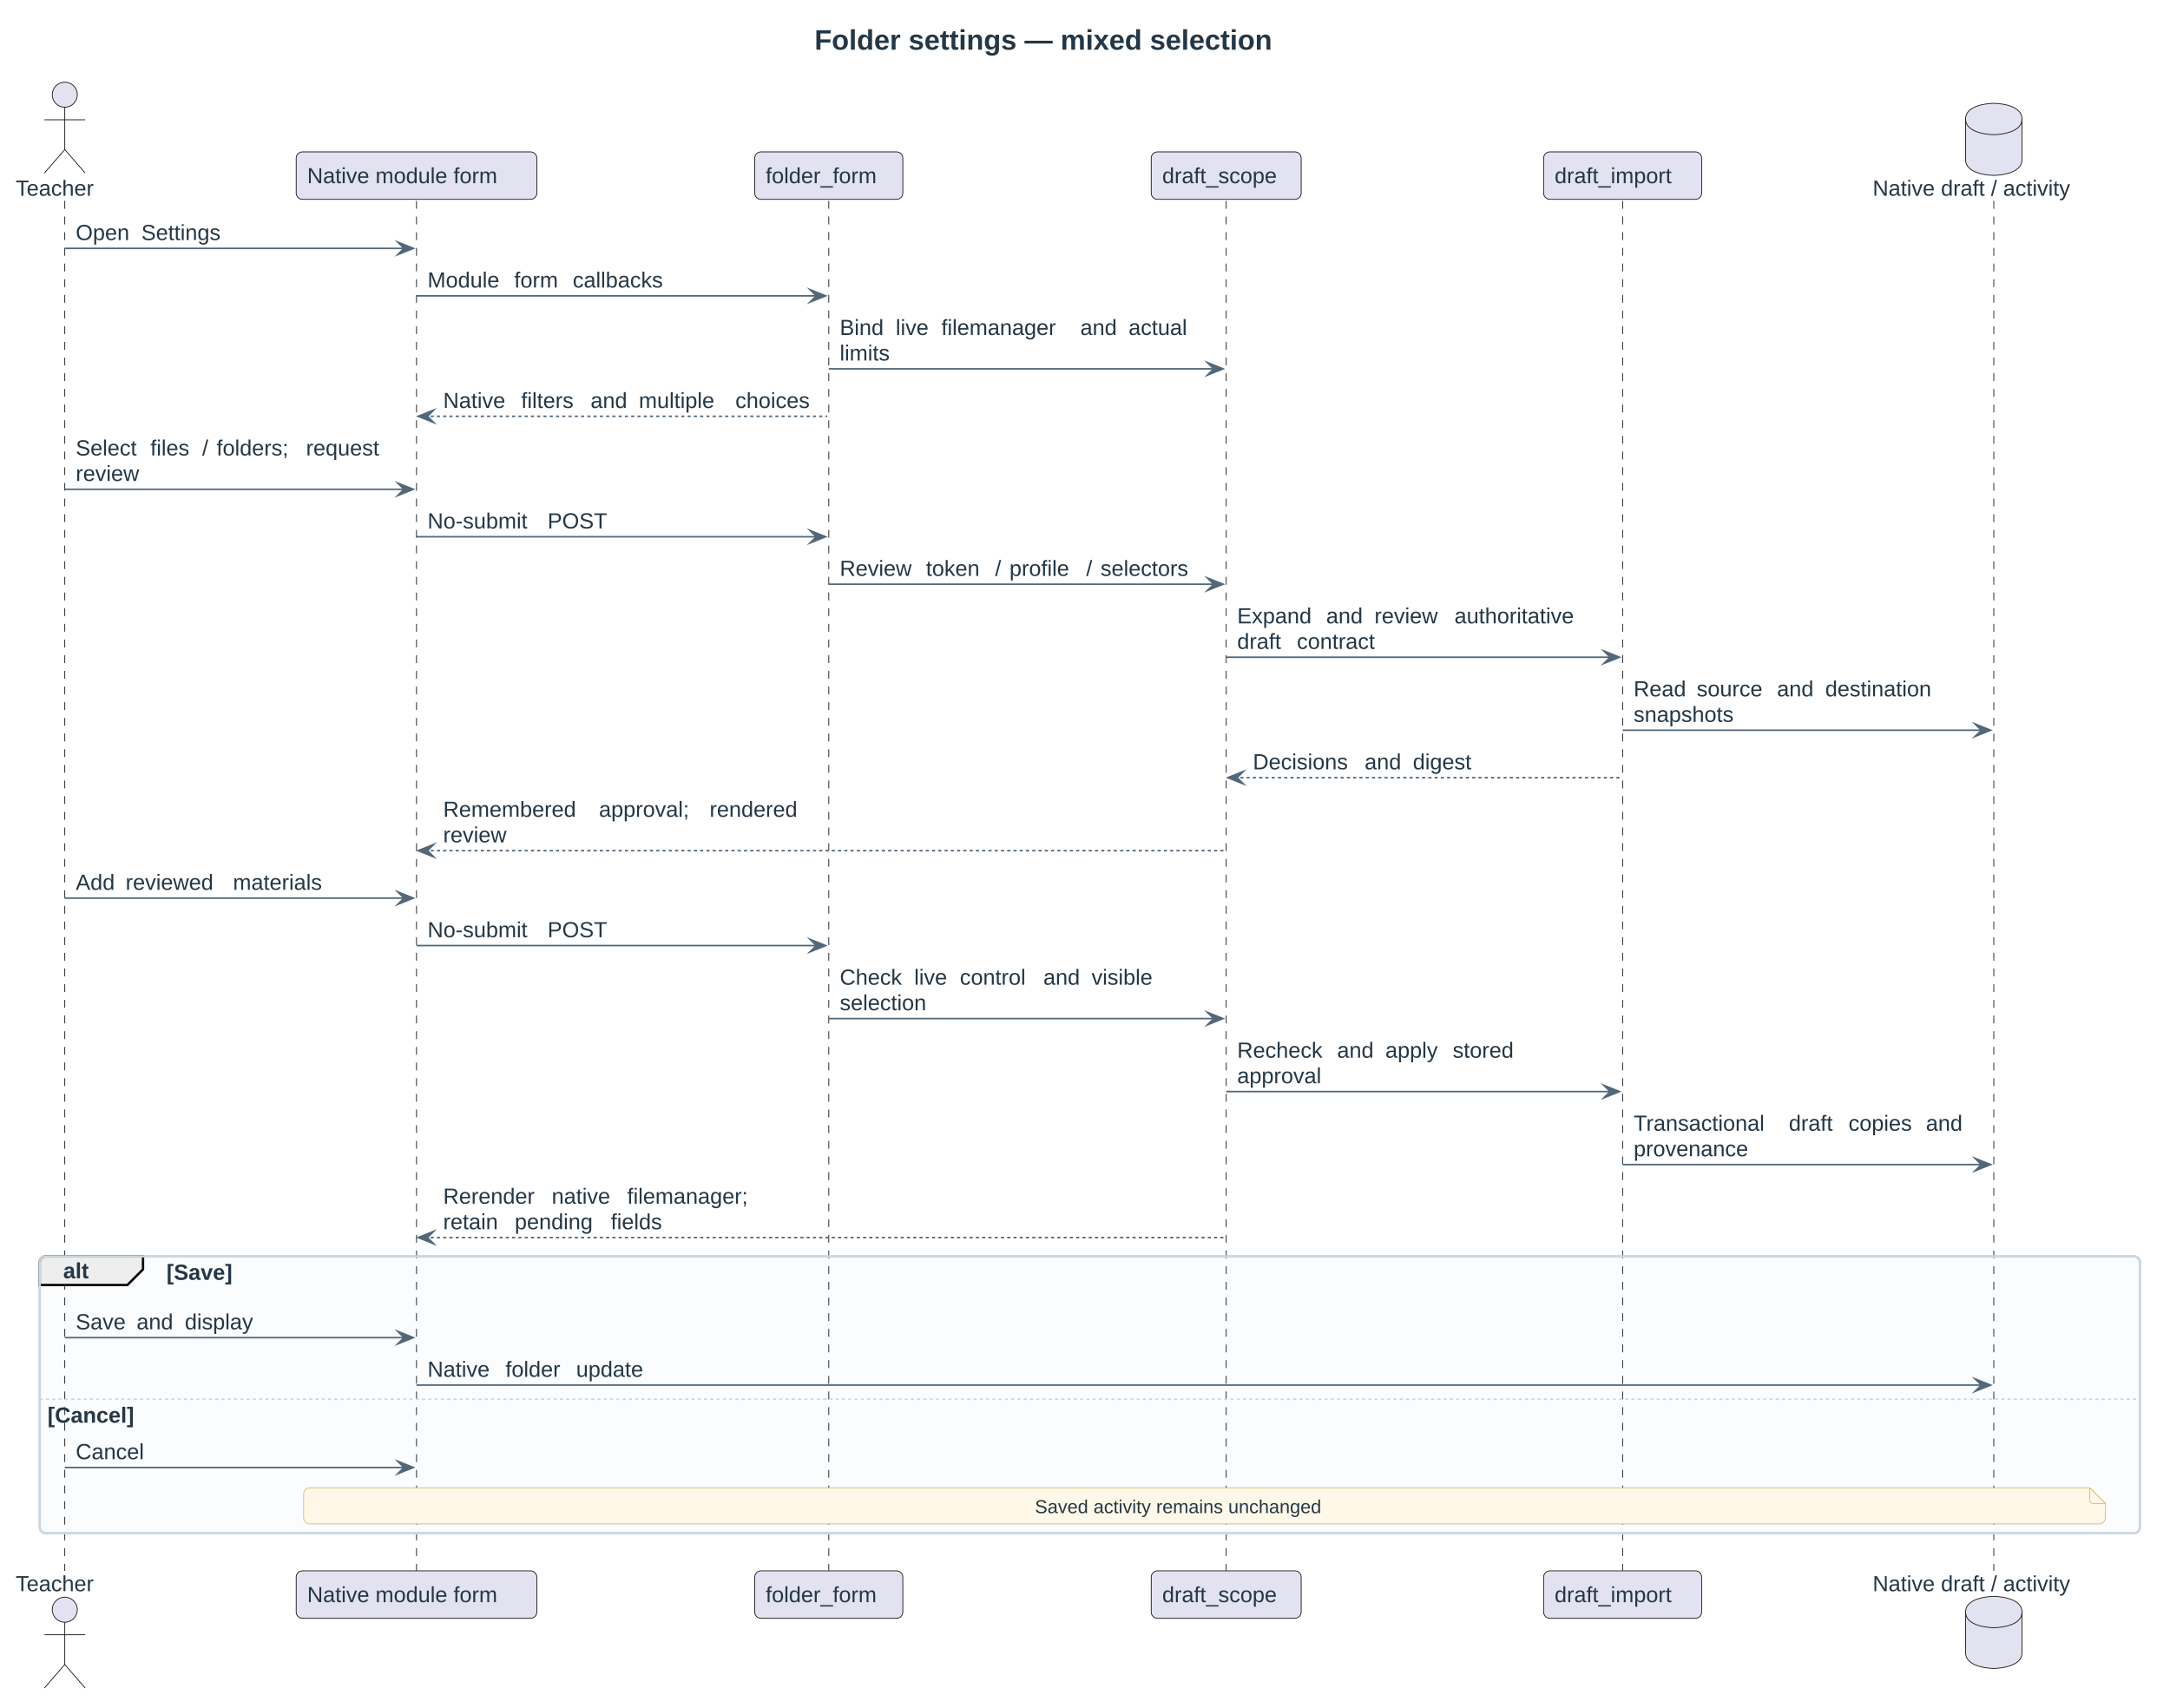
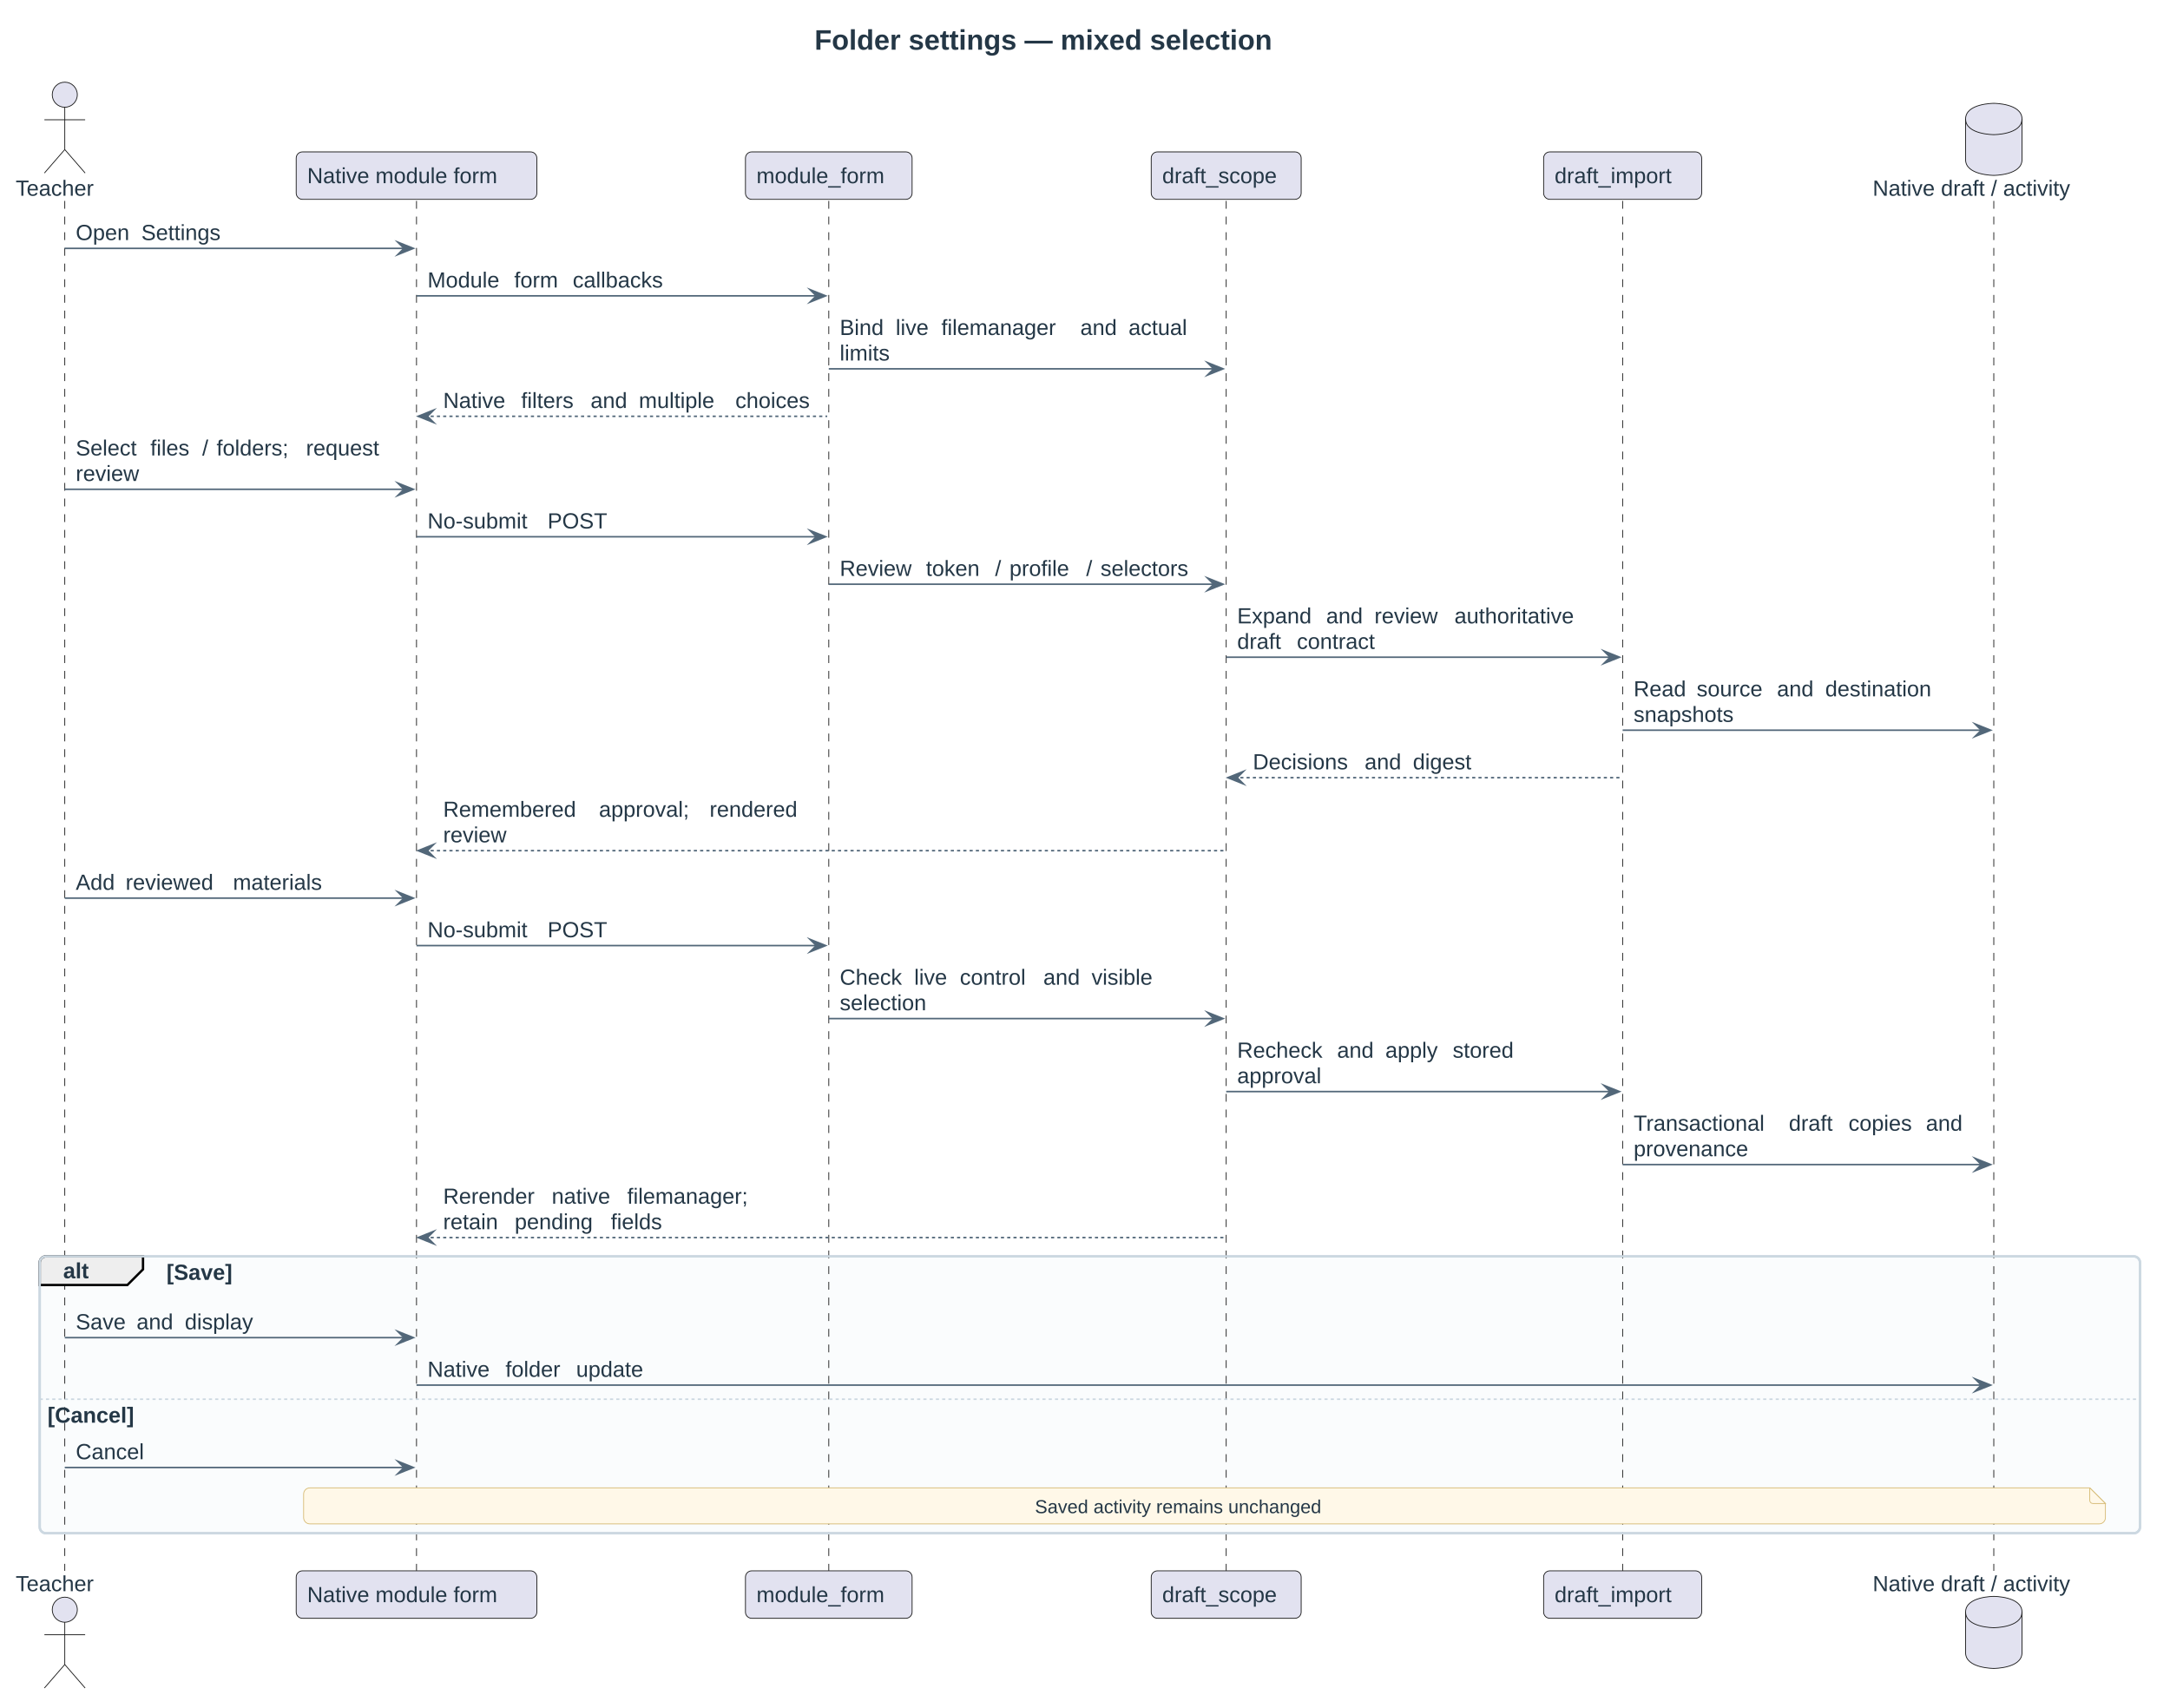
<svg xmlns="http://www.w3.org/2000/svg" version="1.1" data-diagram-type="SEQUENCE" style="width:1385px;height:1090px;background:#FFFFFF;" width="1385px" height="1090px" viewBox="0 0 1385 1090" zoomAndPan="magnify" preserveAspectRatio="none" contentStyleType="text/css">
  <defs />
  <g font-family="sans-serif" lengthAdjust="spacing">
    <g class="title" data-source-line="3">
      <text x="519.861" y="31.708" fill="#243746" font-size="18" textLength="344.136" font-weight="700" font-family="Arial">Folder settings — mixed selection</text>
    </g>
    <rect x="25.342" y="801.969" width="1340.516" height="176.75" fill="#FAFCFD" style="stroke:#FAFCFD;stroke-width:1;" rx="4" ry="4" />
    <rect x="25.342" y="801.969" width="1340.516" height="176.75" fill="none" style="stroke:#CCD8E1;stroke-width:1.5;" rx="4" ry="4" />
    <g>
      <rect x="37.842" y="128.25" width="8" height="874.469" fill="#000" fill-opacity="0" />
      <line x1="41.342" y1="128.25" x2="41.342" y2="1002.719" style="stroke:#181818;stroke-width:0.5;stroke-dasharray:5,5;" />
    </g>
    <g>
      <rect x="262.34" y="128.25" width="8" height="874.469" fill="#000" fill-opacity="0" />
      <line x1="265.84" y1="128.25" x2="265.84" y2="1002.719" style="stroke:#181818;stroke-width:0.5;stroke-dasharray:5,5;" />
    </g>
    <g>
      <rect x="525.468" y="128.25" width="8" height="874.469" fill="#000" fill-opacity="0" />
      <line x1="528.968" y1="128.25" x2="528.968" y2="1002.719" style="stroke:#181818;stroke-width:0.5;stroke-dasharray:5,5;" />
    </g>
    <g>
      <rect x="779.121" y="128.25" width="8" height="874.469" fill="#000" fill-opacity="0" />
      <line x1="782.621" y1="128.25" x2="782.621" y2="1002.719" style="stroke:#181818;stroke-width:0.5;stroke-dasharray:5,5;" />
    </g>
    <g>
      <rect x="1032.146" y="128.25" width="8" height="874.469" fill="#000" fill-opacity="0" />
      <line x1="1035.646" y1="128.25" x2="1035.646" y2="1002.719" style="stroke:#181818;stroke-width:0.5;stroke-dasharray:5,5;" />
    </g>
    <g>
      <rect x="1269.037" y="128.25" width="8" height="874.469" fill="#000" fill-opacity="0" />
      <line x1="1272.537" y1="128.25" x2="1272.537" y2="1002.719" style="stroke:#181818;stroke-width:0.5;stroke-dasharray:5,5;" />
    </g>
    <text x="10" y="124.948" fill="#243746" font-size="14" textLength="56.684" font-family="Arial">Teacher</text>
    <ellipse cx="41.342" cy="60.453" rx="8" ry="8" fill="#E2E2F0" style="stroke:#181818;stroke-width:0.5;" />
    <path d="M41.342,68.453 L41.342,95.453 M28.342,76.453 L54.342,76.453 M41.342,95.453 L28.342,110.453 M41.342,95.453 L54.342,110.453" style="stroke:#181818;stroke-width:0.5;" fill="none" />
    <rect x="189.048" y="96.953" width="153.583" height="30.297" fill="#E2E2F0" style="stroke:#181818;stroke-width:0.5;" rx="4" ry="4" />
    <text x="196.048" y="116.948" fill="#243746" font-size="14" textLength="139.583" font-family="Arial">Native module form</text>
-     <rect x="481.704" y="96.953" width="94.527" height="30.297" fill="#E2E2F0" style="stroke:#181818;stroke-width:0.5;" rx="4" ry="4" />
-     <text x="488.704" y="116.948" fill="#243746" font-size="14" textLength="80.527" font-family="Arial">folder_form</text>
+     <rect x="475.791" y="96.953" width="106.354" height="30.297" fill="#E2E2F0" style="stroke:#181818;stroke-width:0.5;" rx="4" ry="4" />
+     <text x="482.791" y="116.948" fill="#243746" font-size="14" textLength="92.354" font-family="Arial">module_form</text>
    <rect x="734.773" y="96.953" width="95.696" height="30.297" fill="#E2E2F0" style="stroke:#181818;stroke-width:0.5;" rx="4" ry="4" />
    <text x="741.773" y="116.948" fill="#243746" font-size="14" textLength="81.696" font-family="Arial">draft_scope</text>
    <rect x="985.213" y="96.953" width="100.864" height="30.297" fill="#E2E2F0" style="stroke:#181818;stroke-width:0.5;" rx="4" ry="4" />
    <text x="992.213" y="116.948" fill="#243746" font-size="14" textLength="86.864" font-family="Arial">draft_import</text>
    <text x="1195.217" y="124.948" fill="#243746" font-size="14" textLength="148.641" font-family="Arial">Native draft / activity</text>
    <path d="M1254.537,75.953 C1254.537,65.953 1272.537,65.953 1272.537,65.953 C1272.537,65.953 1290.537,65.953 1290.537,75.953 L1290.537,101.953 C1290.537,111.953 1272.537,111.953 1272.537,111.953 C1272.537,111.953 1254.537,111.953 1254.537,101.953 L1254.537,75.953" style="stroke:#181818;stroke-width:0.5;" fill="#E2E2F0" />
    <path d="M1254.537,75.953 C1254.537,85.953 1272.537,85.953 1272.537,85.953 C1272.537,85.953 1290.537,85.953 1290.537,75.953" style="stroke:#181818;stroke-width:0.5;" fill="none" />
    <text x="10" y="1015.714" fill="#243746" font-size="14" textLength="56.684" font-family="Arial">Teacher</text>
    <ellipse cx="41.342" cy="1027.516" rx="8" ry="8" fill="#E2E2F0" style="stroke:#181818;stroke-width:0.5;" />
    <path d="M41.342,1035.516 L41.342,1062.516 M28.342,1043.516 L54.342,1043.516 M41.342,1062.516 L28.342,1077.516 M41.342,1062.516 L54.342,1077.516" style="stroke:#181818;stroke-width:0.5;" fill="none" />
    <rect x="189.048" y="1002.719" width="153.583" height="30.297" fill="#E2E2F0" style="stroke:#181818;stroke-width:0.5;" rx="4" ry="4" />
    <text x="196.048" y="1022.714" fill="#243746" font-size="14" textLength="139.583" font-family="Arial">Native module form</text>
-     <rect x="481.704" y="1002.719" width="94.527" height="30.297" fill="#E2E2F0" style="stroke:#181818;stroke-width:0.5;" rx="4" ry="4" />
-     <text x="488.704" y="1022.714" fill="#243746" font-size="14" textLength="80.527" font-family="Arial">folder_form</text>
+     <rect x="475.791" y="1002.719" width="106.354" height="30.297" fill="#E2E2F0" style="stroke:#181818;stroke-width:0.5;" rx="4" ry="4" />
+     <text x="482.791" y="1022.714" fill="#243746" font-size="14" textLength="92.354" font-family="Arial">module_form</text>
    <rect x="734.773" y="1002.719" width="95.696" height="30.297" fill="#E2E2F0" style="stroke:#181818;stroke-width:0.5;" rx="4" ry="4" />
    <text x="741.773" y="1022.714" fill="#243746" font-size="14" textLength="81.696" font-family="Arial">draft_scope</text>
    <rect x="985.213" y="1002.719" width="100.864" height="30.297" fill="#E2E2F0" style="stroke:#181818;stroke-width:0.5;" rx="4" ry="4" />
    <text x="992.213" y="1022.714" fill="#243746" font-size="14" textLength="86.864" font-family="Arial">draft_import</text>
    <text x="1195.217" y="1015.714" fill="#243746" font-size="14" textLength="148.641" font-family="Arial">Native draft / activity</text>
    <path d="M1254.537,1029.016 C1254.537,1019.016 1272.537,1019.016 1272.537,1019.016 C1272.537,1019.016 1290.537,1019.016 1290.537,1029.016 L1290.537,1055.016 C1290.537,1065.016 1272.537,1065.016 1272.537,1065.016 C1272.537,1065.016 1254.537,1065.016 1254.537,1055.016 L1254.537,1029.016" style="stroke:#181818;stroke-width:0.5;" fill="#E2E2F0" />
    <path d="M1254.537,1029.016 C1254.537,1039.016 1272.537,1039.016 1272.537,1039.016 C1272.537,1039.016 1290.537,1039.016 1290.537,1029.016" style="stroke:#181818;stroke-width:0.5;" fill="none" />
    <polygon points="253.84,154.547,263.84,158.547,253.84,162.547,257.84,158.547" fill="#526779" style="stroke:#526779;stroke-width:1;stroke-linejoin:miter;stroke-miterlimit:10;" />
    <line x1="41.342" y1="158.547" x2="259.84" y2="158.547" style="stroke:#526779;stroke-width:1;" />
    <text x="48.342" y="153.245" fill="#243746" font-size="14" textLength="37.393" font-family="Arial">Open</text>
    <text x="85.734" y="153.245" fill="#243746" font-size="14" font-family="Arial"> </text>
    <text x="90.185" y="153.245" fill="#243746" font-size="14" textLength="57.422" font-family="Arial">Settings</text>
    <polygon points="516.968,184.844,526.968,188.844,516.968,192.844,520.968,188.844" fill="#526779" style="stroke:#526779;stroke-width:1;stroke-linejoin:miter;stroke-miterlimit:10;" />
    <line x1="265.84" y1="188.844" x2="522.968" y2="188.844" style="stroke:#526779;stroke-width:1;" />
    <text x="272.84" y="183.542" fill="#243746" font-size="14" textLength="50.907" font-family="Arial">Module</text>
    <text x="323.747" y="183.542" fill="#243746" font-size="14" font-family="Arial"> </text>
    <text x="328.197" y="183.542" fill="#243746" font-size="14" textLength="32.888" font-family="Arial">form</text>
    <text x="361.085" y="183.542" fill="#243746" font-size="14" font-family="Arial"> </text>
    <text x="365.535" y="183.542" fill="#243746" font-size="14" textLength="64.62" font-family="Arial">callbacks</text>
    <polygon points="770.621,231.438,780.621,235.438,770.621,239.438,774.621,235.438" fill="#526779" style="stroke:#526779;stroke-width:1;stroke-linejoin:miter;stroke-miterlimit:10;" />
    <line x1="528.968" y1="235.438" x2="776.621" y2="235.438" style="stroke:#526779;stroke-width:1;" />
    <text x="535.968" y="213.839" fill="#243746" font-size="14" textLength="31.254" font-family="Arial">Bind</text>
    <text x="567.222" y="213.839" fill="#243746" font-size="14" font-family="Arial"> </text>
    <text x="571.672" y="213.839" fill="#243746" font-size="14" textLength="24.678" font-family="Arial">live</text>
    <text x="596.35" y="213.839" fill="#243746" font-size="14" font-family="Arial"> </text>
    <text x="600.8" y="213.839" fill="#243746" font-size="14" textLength="84.246" font-family="Arial">filemanager</text>
    <text x="685.046" y="213.839" fill="#243746" font-size="14" font-family="Arial"> </text>
    <text x="689.496" y="213.839" fill="#243746" font-size="14" textLength="26.339" font-family="Arial">and</text>
    <text x="715.835" y="213.839" fill="#243746" font-size="14" font-family="Arial"> </text>
    <text x="720.285" y="213.839" fill="#243746" font-size="14" textLength="43.107" font-family="Arial">actual</text>
    <text x="535.968" y="230.136" fill="#243746" font-size="14" textLength="38.09" font-family="Arial">limits</text>
    <polygon points="276.84,261.734,266.84,265.734,276.84,269.734,272.84,265.734" fill="#526779" style="stroke:#526779;stroke-width:1;stroke-linejoin:miter;stroke-miterlimit:10;" />
    <line x1="270.84" y1="265.734" x2="527.968" y2="265.734" style="stroke:#526779;stroke-width:1;stroke-dasharray:2,2;" />
    <text x="282.84" y="260.433" fill="#243746" font-size="14" textLength="45.329" font-family="Arial">Native</text>
    <text x="328.169" y="260.433" fill="#243746" font-size="14" font-family="Arial"> </text>
    <text x="332.619" y="260.433" fill="#243746" font-size="14" textLength="39.86" font-family="Arial">filters</text>
    <text x="372.479" y="260.433" fill="#243746" font-size="14" font-family="Arial"> </text>
    <text x="376.93" y="260.433" fill="#243746" font-size="14" textLength="26.339" font-family="Arial">and</text>
    <text x="403.269" y="260.433" fill="#243746" font-size="14" font-family="Arial"> </text>
    <text x="407.719" y="260.433" fill="#243746" font-size="14" textLength="57.169" font-family="Arial">multiple</text>
    <text x="464.888" y="260.433" fill="#243746" font-size="14" font-family="Arial"> </text>
    <text x="469.338" y="260.433" fill="#243746" font-size="14" textLength="52.63" font-family="Arial">choices</text>
    <polygon points="253.84,308.328,263.84,312.328,253.84,316.328,257.84,312.328" fill="#526779" style="stroke:#526779;stroke-width:1;stroke-linejoin:miter;stroke-miterlimit:10;" />
    <line x1="41.342" y1="312.328" x2="259.84" y2="312.328" style="stroke:#526779;stroke-width:1;" />
    <text x="48.342" y="290.729" fill="#243746" font-size="14" textLength="43.189" font-family="Arial">Select</text>
    <text x="91.531" y="290.729" fill="#243746" font-size="14" font-family="Arial"> </text>
    <text x="95.981" y="290.729" fill="#243746" font-size="14" textLength="28.615" font-family="Arial">files</text>
    <text x="124.597" y="290.729" fill="#243746" font-size="14" font-family="Arial"> </text>
    <text x="129.047" y="290.729" fill="#243746" font-size="14" font-family="Arial">/</text>
    <text x="133.764" y="290.729" fill="#243746" font-size="14" font-family="Arial"> </text>
    <text x="138.214" y="290.729" fill="#243746" font-size="14" textLength="52.65" font-family="Arial">folders;</text>
    <text x="190.864" y="290.729" fill="#243746" font-size="14" font-family="Arial"> </text>
    <text x="195.314" y="290.729" fill="#243746" font-size="14" textLength="53.525" font-family="Arial">request</text>
    <text x="48.342" y="307.026" fill="#243746" font-size="14" textLength="46.607" font-family="Arial">review</text>
    <polygon points="516.968,338.625,526.968,342.625,516.968,346.625,520.968,342.625" fill="#526779" style="stroke:#526779;stroke-width:1;stroke-linejoin:miter;stroke-miterlimit:10;" />
    <line x1="265.84" y1="342.625" x2="522.968" y2="342.625" style="stroke:#526779;stroke-width:1;" />
    <text x="272.84" y="337.323" fill="#243746" font-size="14" textLength="72.16" font-family="Arial">No-submit</text>
    <text x="345" y="337.323" fill="#243746" font-size="14" font-family="Arial"> </text>
    <text x="349.45" y="337.323" fill="#243746" font-size="14" textLength="36.9" font-family="Arial">POST</text>
    <polygon points="770.621,368.922,780.621,372.922,770.621,376.922,774.621,372.922" fill="#526779" style="stroke:#526779;stroke-width:1;stroke-linejoin:miter;stroke-miterlimit:10;" />
    <line x1="528.968" y1="372.922" x2="776.621" y2="372.922" style="stroke:#526779;stroke-width:1;" />
    <text x="535.968" y="367.62" fill="#243746" font-size="14" textLength="50.579" font-family="Arial">Review</text>
    <text x="586.547" y="367.62" fill="#243746" font-size="14" font-family="Arial"> </text>
    <text x="590.997" y="367.62" fill="#243746" font-size="14" textLength="39.648" font-family="Arial">token</text>
    <text x="630.646" y="367.62" fill="#243746" font-size="14" font-family="Arial"> </text>
    <text x="635.096" y="367.62" fill="#243746" font-size="14" font-family="Arial">/</text>
    <text x="639.813" y="367.62" fill="#243746" font-size="14" font-family="Arial"> </text>
    <text x="644.263" y="367.62" fill="#243746" font-size="14" textLength="44.529" font-family="Arial">profile</text>
    <text x="688.792" y="367.62" fill="#243746" font-size="14" font-family="Arial"> </text>
    <text x="693.242" y="367.62" fill="#243746" font-size="14" font-family="Arial">/</text>
    <text x="697.959" y="367.62" fill="#243746" font-size="14" font-family="Arial"> </text>
    <text x="702.409" y="367.62" fill="#243746" font-size="14" textLength="63.212" font-family="Arial">selectors</text>
    <polygon points="1023.646,415.516,1033.646,419.516,1023.646,423.516,1027.646,419.516" fill="#526779" style="stroke:#526779;stroke-width:1;stroke-linejoin:miter;stroke-miterlimit:10;" />
    <line x1="782.621" y1="419.516" x2="1029.646" y2="419.516" style="stroke:#526779;stroke-width:1;" />
    <text x="789.621" y="397.917" fill="#243746" font-size="14" textLength="52.356" font-family="Arial">Expand</text>
    <text x="841.978" y="397.917" fill="#243746" font-size="14" font-family="Arial"> </text>
    <text x="846.428" y="397.917" fill="#243746" font-size="14" textLength="26.339" font-family="Arial">and</text>
    <text x="872.767" y="397.917" fill="#243746" font-size="14" font-family="Arial"> </text>
    <text x="877.217" y="397.917" fill="#243746" font-size="14" textLength="46.607" font-family="Arial">review</text>
    <text x="923.824" y="397.917" fill="#243746" font-size="14" font-family="Arial"> </text>
    <text x="928.274" y="397.917" fill="#243746" font-size="14" textLength="90.371" font-family="Arial">authoritative</text>
    <text x="789.621" y="414.214" fill="#243746" font-size="14" textLength="33.64" font-family="Arial">draft</text>
    <text x="823.261" y="414.214" fill="#243746" font-size="14" font-family="Arial"> </text>
    <text x="827.711" y="414.214" fill="#243746" font-size="14" textLength="58.146" font-family="Arial">contract</text>
    <polygon points="1260.537,462.109,1270.537,466.109,1260.537,470.109,1264.537,466.109" fill="#526779" style="stroke:#526779;stroke-width:1;stroke-linejoin:miter;stroke-miterlimit:10;" />
    <line x1="1035.646" y1="466.109" x2="1266.537" y2="466.109" style="stroke:#526779;stroke-width:1;" />
    <text x="1042.646" y="444.511" fill="#243746" font-size="14" textLength="35.807" font-family="Arial">Read</text>
    <text x="1078.452" y="444.511" fill="#243746" font-size="14" font-family="Arial"> </text>
    <text x="1082.902" y="444.511" fill="#243746" font-size="14" textLength="46.799" font-family="Arial">source</text>
    <text x="1129.701" y="444.511" fill="#243746" font-size="14" font-family="Arial"> </text>
    <text x="1134.151" y="444.511" fill="#243746" font-size="14" textLength="26.339" font-family="Arial">and</text>
    <text x="1160.49" y="444.511" fill="#243746" font-size="14" font-family="Arial"> </text>
    <text x="1164.94" y="444.511" fill="#243746" font-size="14" textLength="78.442" font-family="Arial">destination</text>
    <text x="1042.646" y="460.808" fill="#243746" font-size="14" textLength="71.148" font-family="Arial">snapshots</text>
    <polygon points="793.621,492.406,783.621,496.406,793.621,500.406,789.621,496.406" fill="#526779" style="stroke:#526779;stroke-width:1;stroke-linejoin:miter;stroke-miterlimit:10;" />
    <line x1="787.621" y1="496.406" x2="1034.646" y2="496.406" style="stroke:#526779;stroke-width:1;stroke-dasharray:2,2;" />
    <text x="799.621" y="491.104" fill="#243746" font-size="14" textLength="66.896" font-family="Arial">Decisions</text>
    <text x="866.518" y="491.104" fill="#243746" font-size="14" font-family="Arial"> </text>
    <text x="870.968" y="491.104" fill="#243746" font-size="14" textLength="26.339" font-family="Arial">and</text>
    <text x="897.307" y="491.104" fill="#243746" font-size="14" font-family="Arial"> </text>
    <text x="901.757" y="491.104" fill="#243746" font-size="14" textLength="43.06" font-family="Arial">digest</text>
    <polygon points="276.84,539,266.84,543,276.84,547,272.84,543" fill="#526779" style="stroke:#526779;stroke-width:1;stroke-linejoin:miter;stroke-miterlimit:10;" />
    <line x1="270.84" y1="543" x2="781.621" y2="543" style="stroke:#526779;stroke-width:1;stroke-dasharray:2,2;" />
    <text x="282.84" y="521.401" fill="#243746" font-size="14" textLength="94.985" font-family="Arial">Remembered</text>
    <text x="377.825" y="521.401" fill="#243746" font-size="14" font-family="Arial"> </text>
    <text x="382.275" y="521.401" fill="#243746" font-size="14" textLength="66.145" font-family="Arial">approval;</text>
    <text x="448.42" y="521.401" fill="#243746" font-size="14" font-family="Arial"> </text>
    <text x="452.87" y="521.401" fill="#243746" font-size="14" textLength="63.998" font-family="Arial">rendered</text>
    <text x="282.84" y="537.698" fill="#243746" font-size="14" textLength="46.607" font-family="Arial">review</text>
    <polygon points="253.84,569.297,263.84,573.297,253.84,577.297,257.84,573.297" fill="#526779" style="stroke:#526779;stroke-width:1;stroke-linejoin:miter;stroke-miterlimit:10;" />
    <line x1="41.342" y1="573.297" x2="259.84" y2="573.297" style="stroke:#526779;stroke-width:1;" />
    <text x="48.342" y="567.995" fill="#243746" font-size="14" textLength="27.351" font-family="Arial">Add</text>
    <text x="75.692" y="567.995" fill="#243746" font-size="14" font-family="Arial"> </text>
    <text x="80.143" y="567.995" fill="#243746" font-size="14" textLength="64.107" font-family="Arial">reviewed</text>
    <text x="144.25" y="567.995" fill="#243746" font-size="14" font-family="Arial"> </text>
    <text x="148.7" y="567.995" fill="#243746" font-size="14" textLength="65.728" font-family="Arial">materials</text>
    <polygon points="516.968,599.594,526.968,603.594,516.968,607.594,520.968,603.594" fill="#526779" style="stroke:#526779;stroke-width:1;stroke-linejoin:miter;stroke-miterlimit:10;" />
    <line x1="265.84" y1="603.594" x2="522.968" y2="603.594" style="stroke:#526779;stroke-width:1;" />
    <text x="272.84" y="598.292" fill="#243746" font-size="14" textLength="72.16" font-family="Arial">No-submit</text>
    <text x="345" y="598.292" fill="#243746" font-size="14" font-family="Arial"> </text>
    <text x="349.45" y="598.292" fill="#243746" font-size="14" textLength="36.9" font-family="Arial">POST</text>
    <polygon points="770.621,646.188,780.621,650.188,770.621,654.188,774.621,650.188" fill="#526779" style="stroke:#526779;stroke-width:1;stroke-linejoin:miter;stroke-miterlimit:10;" />
    <line x1="528.968" y1="650.188" x2="776.621" y2="650.188" style="stroke:#526779;stroke-width:1;" />
    <text x="535.968" y="628.589" fill="#243746" font-size="14" textLength="43.066" font-family="Arial">Check</text>
    <text x="579.034" y="628.589" fill="#243746" font-size="14" font-family="Arial"> </text>
    <text x="583.484" y="628.589" fill="#243746" font-size="14" textLength="24.678" font-family="Arial">live</text>
    <text x="608.162" y="628.589" fill="#243746" font-size="14" font-family="Arial"> </text>
    <text x="612.612" y="628.589" fill="#243746" font-size="14" textLength="48.836" font-family="Arial">control</text>
    <text x="661.448" y="628.589" fill="#243746" font-size="14" font-family="Arial"> </text>
    <text x="665.898" y="628.589" fill="#243746" font-size="14" textLength="26.339" font-family="Arial">and</text>
    <text x="692.237" y="628.589" fill="#243746" font-size="14" font-family="Arial"> </text>
    <text x="696.688" y="628.589" fill="#243746" font-size="14" textLength="44.748" font-family="Arial">visible</text>
    <text x="535.968" y="644.886" fill="#243746" font-size="14" textLength="62.925" font-family="Arial">selection</text>
    <polygon points="1023.646,692.781,1033.646,696.781,1023.646,700.781,1027.646,696.781" fill="#526779" style="stroke:#526779;stroke-width:1;stroke-linejoin:miter;stroke-miterlimit:10;" />
    <line x1="782.621" y1="696.781" x2="1029.646" y2="696.781" style="stroke:#526779;stroke-width:1;" />
    <text x="789.621" y="675.183" fill="#243746" font-size="14" textLength="59.329" font-family="Arial">Recheck</text>
    <text x="848.95" y="675.183" fill="#243746" font-size="14" font-family="Arial"> </text>
    <text x="853.4" y="675.183" fill="#243746" font-size="14" textLength="26.339" font-family="Arial">and</text>
    <text x="879.739" y="675.183" fill="#243746" font-size="14" font-family="Arial"> </text>
    <text x="884.189" y="675.183" fill="#243746" font-size="14" textLength="38.527" font-family="Arial">apply</text>
    <text x="922.717" y="675.183" fill="#243746" font-size="14" font-family="Arial"> </text>
    <text x="927.167" y="675.183" fill="#243746" font-size="14" textLength="44.604" font-family="Arial">stored</text>
    <text x="789.621" y="691.479" fill="#243746" font-size="14" textLength="61.428" font-family="Arial">approval</text>
    <polygon points="1260.537,739.375,1270.537,743.375,1260.537,747.375,1264.537,743.375" fill="#526779" style="stroke:#526779;stroke-width:1;stroke-linejoin:miter;stroke-miterlimit:10;" />
    <line x1="1035.646" y1="743.375" x2="1266.537" y2="743.375" style="stroke:#526779;stroke-width:1;" />
    <text x="1042.646" y="721.776" fill="#243746" font-size="14" textLength="94.616" font-family="Arial">Transactional</text>
    <text x="1137.262" y="721.776" fill="#243746" font-size="14" font-family="Arial"> </text>
    <text x="1141.712" y="721.776" fill="#243746" font-size="14" textLength="33.64" font-family="Arial">draft</text>
    <text x="1175.352" y="721.776" fill="#243746" font-size="14" font-family="Arial"> </text>
    <text x="1179.802" y="721.776" fill="#243746" font-size="14" textLength="44.946" font-family="Arial">copies</text>
    <text x="1224.748" y="721.776" fill="#243746" font-size="14" font-family="Arial"> </text>
    <text x="1229.198" y="721.776" fill="#243746" font-size="14" textLength="26.339" font-family="Arial">and</text>
    <text x="1042.646" y="738.073" fill="#243746" font-size="14" textLength="82.742" font-family="Arial">provenance</text>
    <polygon points="276.84,785.969,266.84,789.969,276.84,793.969,272.84,789.969" fill="#526779" style="stroke:#526779;stroke-width:1;stroke-linejoin:miter;stroke-miterlimit:10;" />
    <line x1="270.84" y1="789.969" x2="781.621" y2="789.969" style="stroke:#526779;stroke-width:1;stroke-dasharray:2,2;" />
    <text x="282.84" y="768.37" fill="#243746" font-size="14" textLength="64.839" font-family="Arial">Rerender</text>
    <text x="347.679" y="768.37" fill="#243746" font-size="14" font-family="Arial"> </text>
    <text x="352.129" y="768.37" fill="#243746" font-size="14" textLength="43.729" font-family="Arial">native</text>
    <text x="395.858" y="768.37" fill="#243746" font-size="14" font-family="Arial"> </text>
    <text x="400.309" y="768.37" fill="#243746" font-size="14" textLength="88.963" font-family="Arial">filemanager;</text>
    <text x="282.84" y="784.667" fill="#243746" font-size="14" textLength="41.2" font-family="Arial">retain</text>
    <text x="324.04" y="784.667" fill="#243746" font-size="14" font-family="Arial"> </text>
    <text x="328.49" y="784.667" fill="#243746" font-size="14" textLength="56.909" font-family="Arial">pending</text>
    <text x="385.399" y="784.667" fill="#243746" font-size="14" font-family="Arial"> </text>
    <text x="389.85" y="784.667" fill="#243746" font-size="14" textLength="37.502" font-family="Arial">fields</text>
    <path d="M29.342,801.969 L91.28,801.969 L91.28,810.266 L81.28,820.266 L25.342,820.266 L25.342,805.969 A4,4 0 0 1 29.342,801.969" style="stroke:#000;stroke-width:1.5;" fill="#EEE" />
    <rect x="25.342" y="801.969" width="1340.516" height="176.75" fill="none" style="stroke:#CCD8E1;stroke-width:1.5;" rx="4" ry="4" />
    <text x="40.342" y="815.964" fill="#243746" font-size="14" textLength="20.938" font-weight="700" font-family="Arial">alt</text>
    <text x="106.28" y="816.964" fill="#243746" font-size="14" textLength="50.948" font-weight="700" font-family="Arial">[Save]</text>
    <polygon points="253.84,849.859,263.84,853.859,253.84,857.859,257.84,853.859" fill="#526779" style="stroke:#526779;stroke-width:1;stroke-linejoin:miter;stroke-miterlimit:10;" />
    <line x1="41.342" y1="853.859" x2="259.84" y2="853.859" style="stroke:#526779;stroke-width:1;" />
    <text x="48.342" y="848.558" fill="#243746" font-size="14" textLength="34.364" font-family="Arial">Save</text>
    <text x="82.706" y="848.558" fill="#243746" font-size="14" font-family="Arial"> </text>
    <text x="87.156" y="848.558" fill="#243746" font-size="14" textLength="26.339" font-family="Arial">and</text>
    <text x="113.495" y="848.558" fill="#243746" font-size="14" font-family="Arial"> </text>
    <text x="117.945" y="848.558" fill="#243746" font-size="14" textLength="49.711" font-family="Arial">display</text>
    <polygon points="1260.537,880.156,1270.537,884.156,1260.537,888.156,1264.537,884.156" fill="#526779" style="stroke:#526779;stroke-width:1;stroke-linejoin:miter;stroke-miterlimit:10;" />
    <line x1="265.84" y1="884.156" x2="1266.537" y2="884.156" style="stroke:#526779;stroke-width:1;" />
    <text x="272.84" y="878.854" fill="#243746" font-size="14" textLength="45.329" font-family="Arial">Native</text>
    <text x="318.169" y="878.854" fill="#243746" font-size="14" font-family="Arial"> </text>
    <text x="322.619" y="878.854" fill="#243746" font-size="14" textLength="40.64" font-family="Arial">folder</text>
    <text x="363.259" y="878.854" fill="#243746" font-size="14" font-family="Arial"> </text>
    <text x="367.709" y="878.854" fill="#243746" font-size="14" textLength="49.328" font-family="Arial">update</text>
    <line x1="25.342" y1="893.156" x2="1365.857" y2="893.156" style="stroke:#CCD8E1;stroke-width:1;stroke-dasharray:2,2;" />
    <text x="30.342" y="908.151" fill="#243746" font-size="14" textLength="65.078" font-weight="700" font-family="Arial">[Cancel]</text>
    <polygon points="253.84,932.75,263.84,936.75,253.84,940.75,257.84,936.75" fill="#526779" style="stroke:#526779;stroke-width:1;stroke-linejoin:miter;stroke-miterlimit:10;" />
    <line x1="41.342" y1="936.75" x2="259.84" y2="936.75" style="stroke:#526779;stroke-width:1;" />
    <text x="48.342" y="931.448" fill="#243746" font-size="14" textLength="47.428" font-family="Arial">Cancel</text>
    <path d="M193.784,953.75 L193.784,968.75 A4,4 0 0 0 197.784,972.75 L1339.784,972.75 A4,4 0 0 0 1343.784,968.75 L1343.784,959.75 L1333.784,949.75 L197.784,949.75 A4,4 0 0 0 193.784,953.75" style="stroke:#D6BB75;stroke-width:0.5;" fill="#FFF8E8" />
    <path d="M1333.784,949.75 L1333.784,957.75 A2,2 0 0 0 1335.784,959.75 L1343.784,959.75 L1333.784,949.75" style="stroke:#D6BB75;stroke-width:0.5;" fill="#FFF8E8" />
    <text x="660.544" y="965.889" fill="#243746" font-size="12" textLength="208.289" font-family="Arial">Saved activity remains unchanged</text>
  </g>
</svg>
